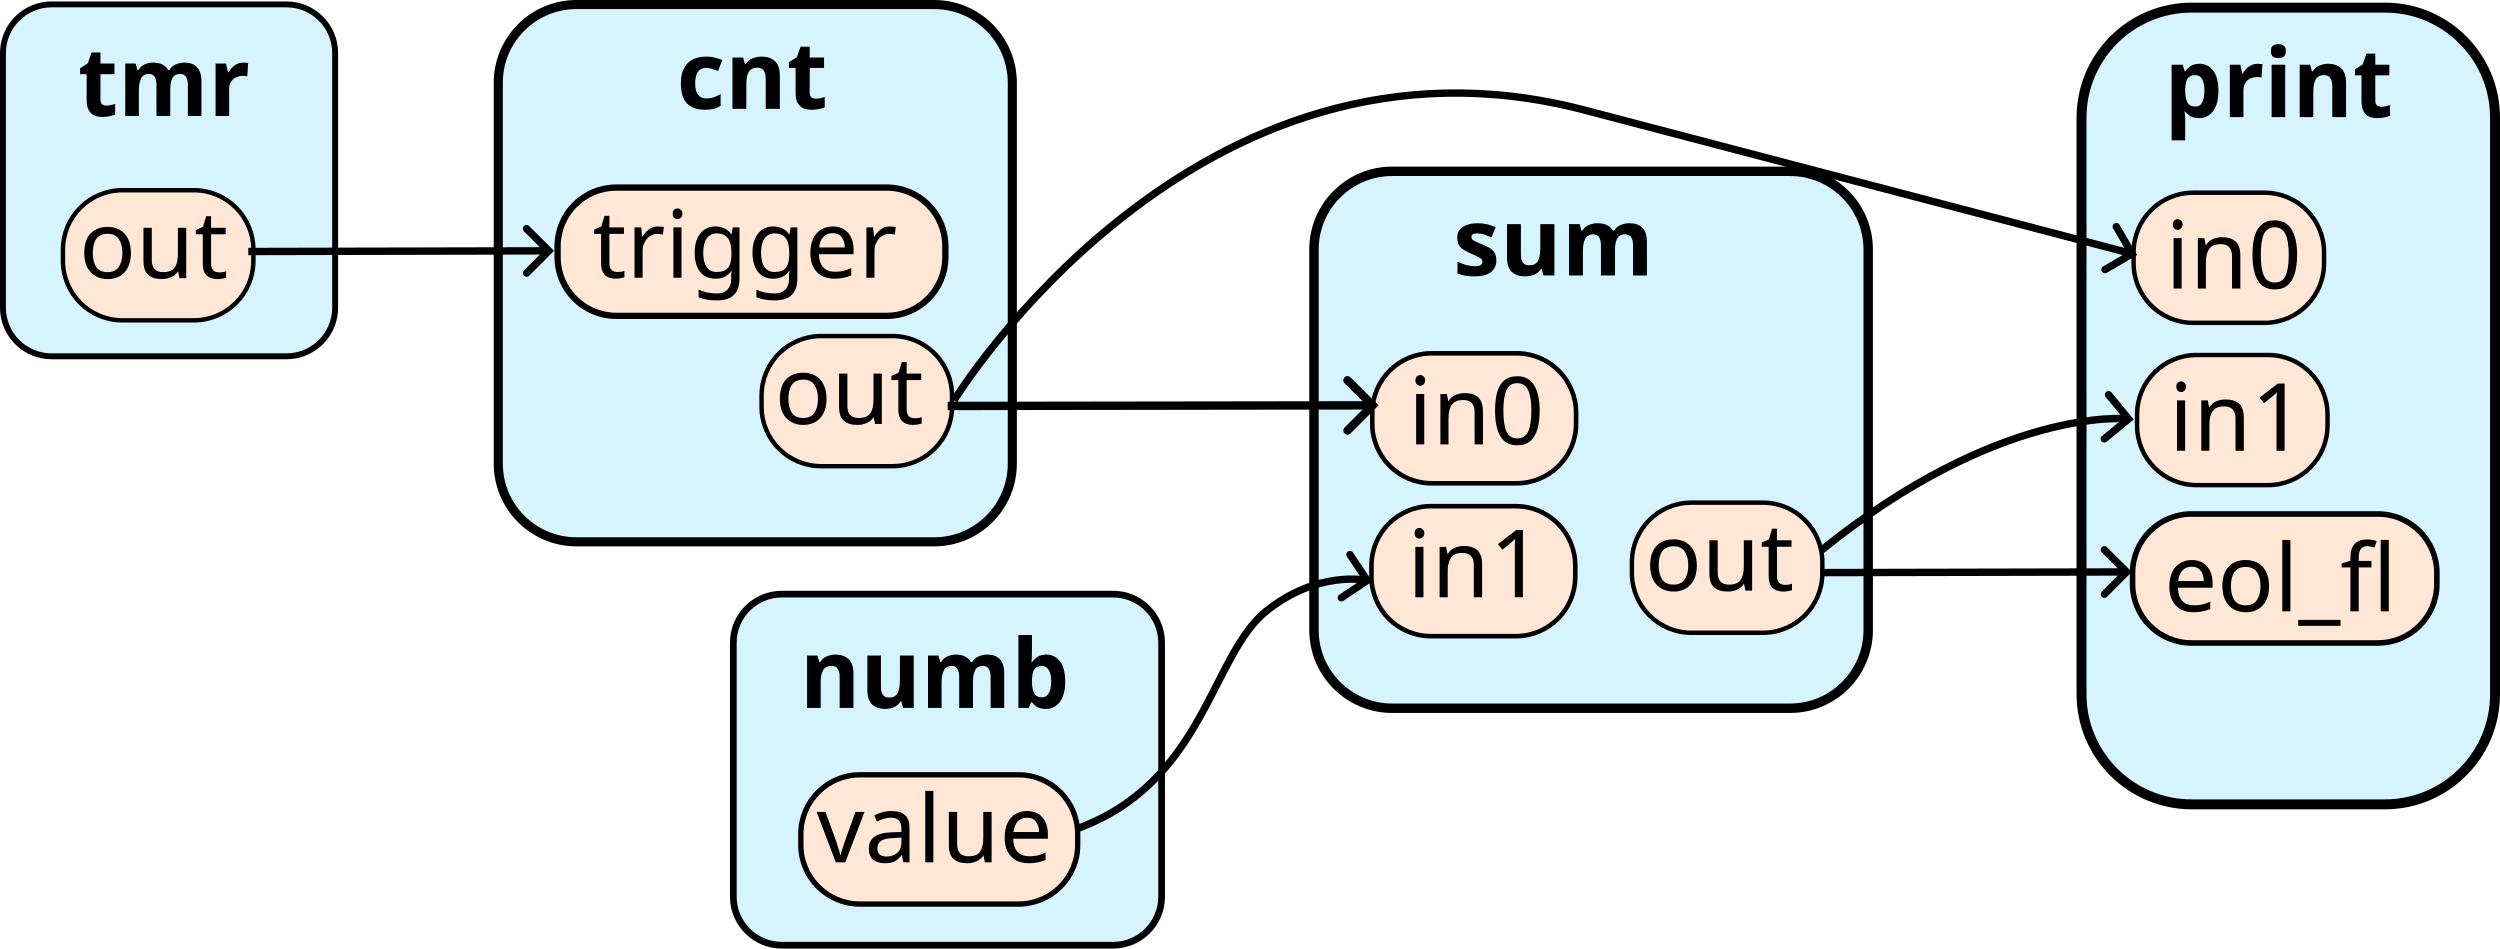
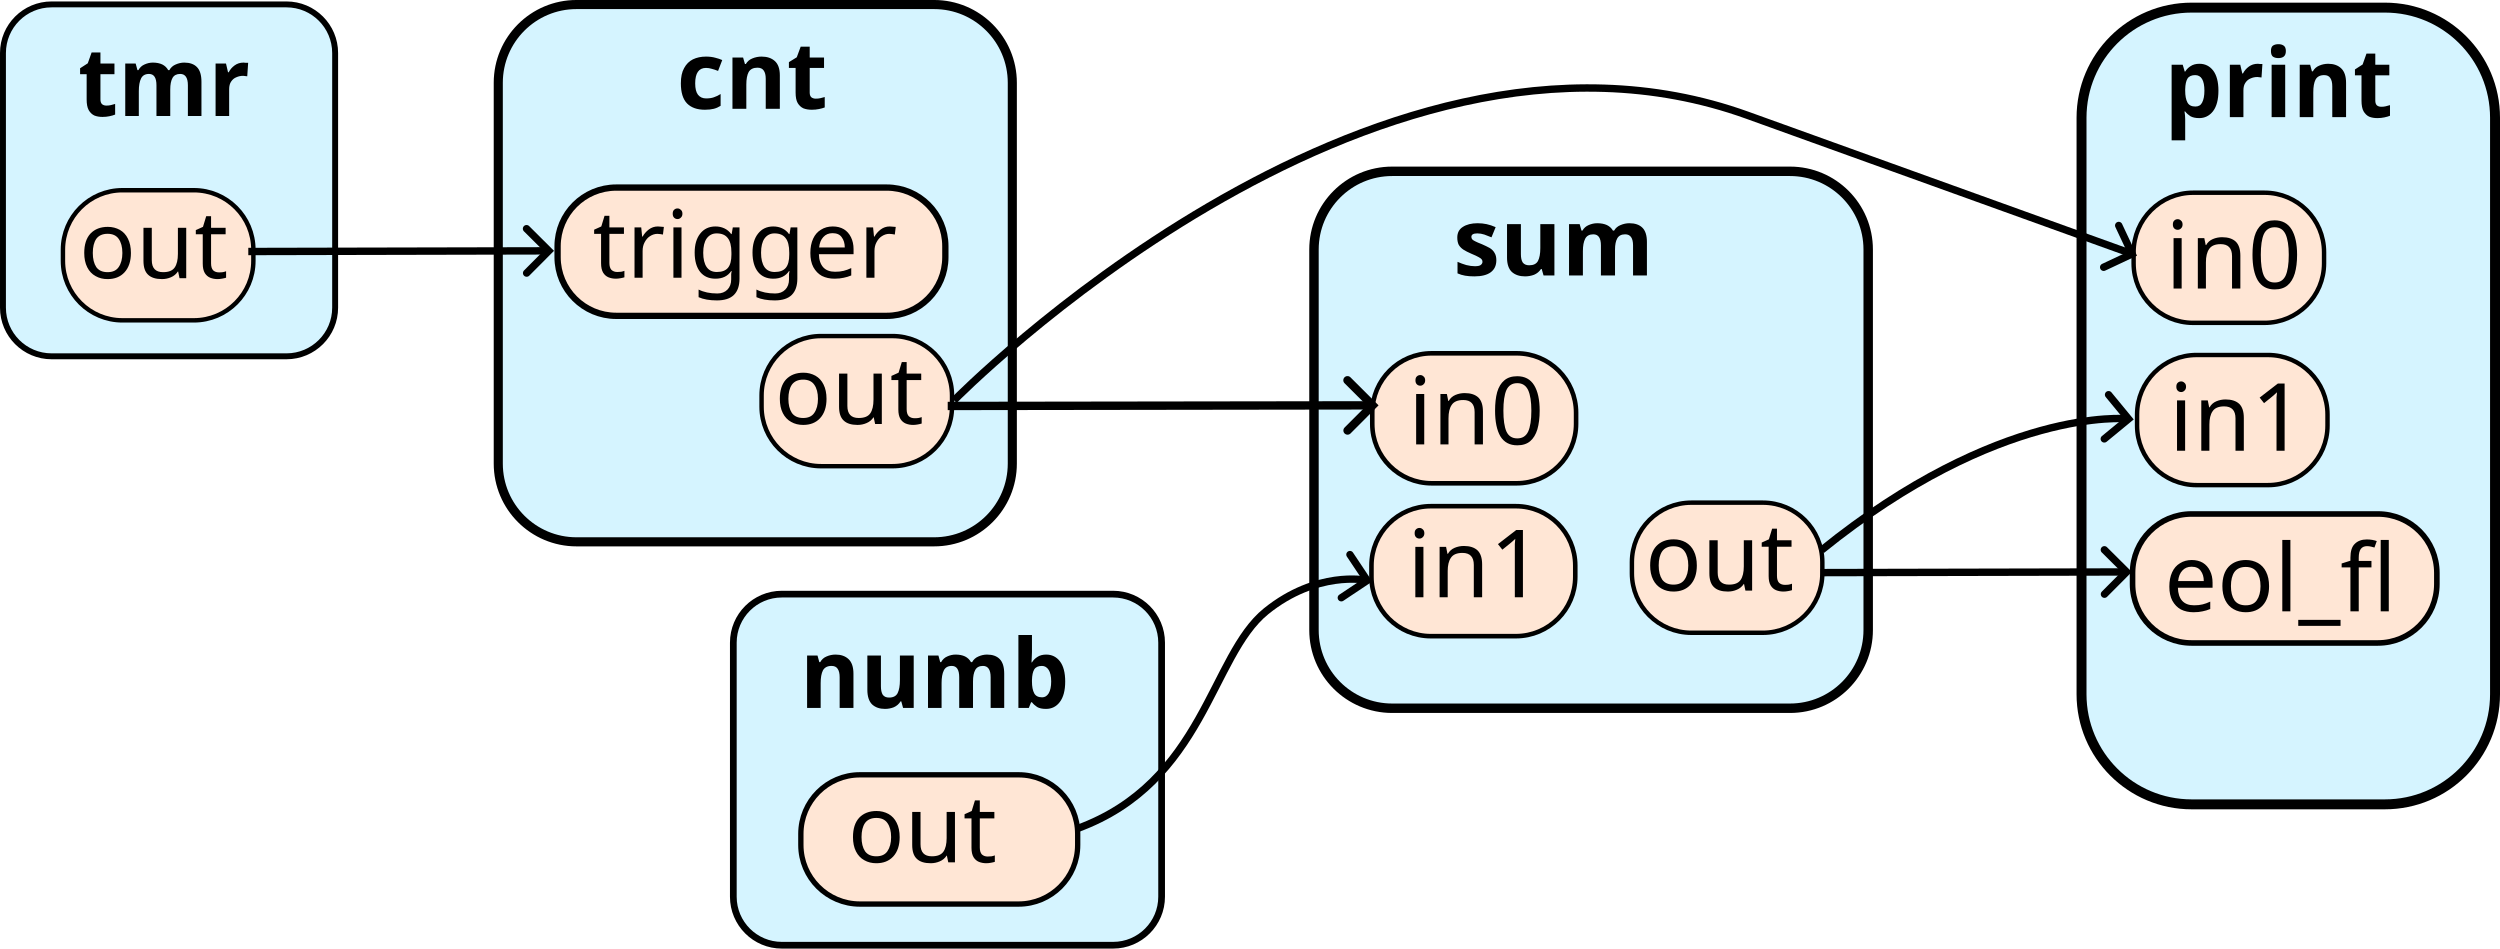
<svg xmlns="http://www.w3.org/2000/svg" width="169.019mm" height="64.132mm" viewBox="0 0 169.019 64.132" version="1.1" id="svg4975">
  <defs id="defs4972">
    <marker style="overflow:visible" id="marker6190" refX="0" refY="0" orient="auto-start-reverse" markerWidth="4.207" markerHeight="7" viewBox="0 0 4.207 7" preserveAspectRatio="xMidYMid">
      <path style="fill:none;stroke:context-stroke;stroke-width:1;stroke-linecap:round" d="M 3,-3 0,0 3,3" id="path6188" transform="rotate(180,0.125,0)" />
    </marker>
    <marker style="overflow:visible" id="marker6082" refX="0" refY="0" orient="auto-start-reverse" markerWidth="4.207" markerHeight="7" viewBox="0 0 4.207 7" preserveAspectRatio="xMidYMid">
      <path style="fill:none;stroke:context-stroke;stroke-width:1;stroke-linecap:round" d="M 3,-3 0,0 3,3" id="path6080" transform="rotate(180,0.125,0)" />
    </marker>
    <rect x="536.378" y="371.119" width="3.317" height="15.754" id="rect5416" />
    <marker style="overflow:visible" id="Arrow3-8" refX="0" refY="0" orient="auto-start-reverse" markerWidth="4.207" markerHeight="7" viewBox="0 0 4.207 7" preserveAspectRatio="xMidYMid">
      <path style="fill:none;stroke:context-stroke;stroke-width:1;stroke-linecap:round" d="M 3,-3 0,0 3,3" id="arrow3-6" transform="rotate(180,0.125,0)" />
    </marker>
    <marker style="overflow:visible" id="Arrow3" refX="0" refY="0" orient="auto-start-reverse" markerWidth="4.207" markerHeight="7" viewBox="0 0 4.207 7" preserveAspectRatio="xMidYMid">
      <path style="fill:none;stroke:context-stroke;stroke-width:1;stroke-linecap:round" d="M 3,-3 0,0 3,3" id="arrow3" transform="rotate(180,0.125,0)" />
    </marker>
    <marker style="overflow:visible" id="marker4492-7" refX="0" refY="0" orient="auto-start-reverse" markerWidth="4.207" markerHeight="7" viewBox="0 0 4.207 7" preserveAspectRatio="xMidYMid">
      <path style="fill:none;stroke:context-stroke;stroke-width:1;stroke-linecap:round" d="M 3,-3 0,0 3,3" id="path4490-6" transform="rotate(180,0.125,0)" />
    </marker>
    <marker style="overflow:visible" id="Arrow3-8-4" refX="0" refY="0" orient="auto-start-reverse" markerWidth="4.207" markerHeight="7" viewBox="0 0 4.207 7" preserveAspectRatio="xMidYMid">
      <path style="fill:none;stroke:context-stroke;stroke-width:1;stroke-linecap:round" d="M 3,-3 0,0 3,3" id="arrow3-6-3" transform="rotate(180,0.125,0)" />
    </marker>
  </defs>
  <g id="layer1" transform="translate(-14.87488,-43.59205)">
    <rect style="fill:#d5f4ff;fill-opacity:1;stroke:#000000;stroke-width:0.4;stroke-dasharray:none;stroke-opacity:1" id="rect111" width="22.458" height="23.791" x="15.075" y="43.89" ry="3.288" />
    <text xml:space="preserve" style="font-style:normal;font-variant:normal;font-weight:bold;font-stretch:normal;font-size:6.358px;font-family:sans-serif;-inkscape-font-specification:'sans-serif, Bold';font-variant-ligatures:normal;font-variant-caps:normal;font-variant-numeric:normal;font-variant-east-asian:normal;fill:#000000;fill-opacity:1;stroke:none;stroke-width:0.531;stroke-dasharray:none;stroke-opacity:1" x="20.598" y="50.32" id="text845" transform="scale(0.9783609,1.022118)">
      <tspan id="tspan1166" x="20.598" y="50.32" style="font-style:normal;font-variant:normal;font-weight:bold;font-stretch:normal;font-size:6.358px;font-family:sans-serif;-inkscape-font-specification:'sans-serif, Bold';font-variant-ligatures:normal;font-variant-caps:normal;font-variant-numeric:normal;font-variant-east-asian:normal;fill:#000000;fill-opacity:1;stroke:none;stroke-width:0.531">tmr</tspan>
    </text>
    <rect style="fill:#ffe6d5;stroke:#000000;stroke-width:0.3;stroke-dasharray:none;stroke-opacity:1" id="rect1009" width="12.875" height="8.798" x="19.13" y="56.452" ry="4.023" />
    <rect style="fill:#d5f4ff;fill-opacity:1;stroke:#000000;stroke-width:0.615;stroke-dasharray:none;stroke-opacity:1" id="rect111-1" width="34.753" height="36.325" x="48.562" y="43.899" ry="5.289" />
    <rect style="fill:#ffe6d5;stroke:#000000;stroke-width:0.425;stroke-dasharray:none;stroke-opacity:1" id="rect1009-0" width="26.216" height="8.673" x="52.572" y="56.273" ry="3.966" />
    <path style="fill:none;stroke:#000000;stroke-width:0.5;stroke-dasharray:none;stroke-opacity:1;marker-end:url(#Arrow3)" d="m 31.662,60.596 c 20.189,-0.045 20.189,-0.045 20.189,-0.045" id="path1222" />
    <text xml:space="preserve" style="font-style:normal;font-variant:normal;font-weight:normal;font-stretch:normal;font-size:6.358px;font-family:sans-serif;-inkscape-font-specification:'sans-serif, Normal';font-variant-ligatures:normal;font-variant-caps:normal;font-variant-numeric:normal;font-variant-east-asian:normal;fill:#000000;fill-opacity:1;stroke:none;stroke-width:0.265;stroke-dasharray:none;stroke-opacity:1" x="54.934" y="62.372" id="text1846">
      <tspan id="tspan1844" style="fill:#000000;fill-opacity:1;stroke:none;stroke-width:0.265" x="54.934" y="62.372">trigger</tspan>
    </text>
    <text xml:space="preserve" style="font-style:normal;font-variant:normal;font-weight:normal;font-stretch:normal;font-size:6.358px;font-family:sans-serif;-inkscape-font-specification:'sans-serif, Normal';font-variant-ligatures:normal;font-variant-caps:normal;font-variant-numeric:normal;font-variant-east-asian:normal;fill:#000000;fill-opacity:1;stroke:none;stroke-width:0.265;stroke-dasharray:none;stroke-opacity:1" x="20.225" y="62.4" id="text1846-1">
      <tspan id="tspan2038" x="20.225" y="62.4">out</tspan>
      <tspan id="tspan2040" x="20.225" y="70.347" />
    </text>
    <rect style="fill:#d5f4ff;fill-opacity:1;stroke:#000000;stroke-width:0.454;stroke-dasharray:none;stroke-opacity:1" id="rect111-11" width="28.956" height="23.737" x="64.453" y="83.76" ry="3.281" />
    <text xml:space="preserve" style="font-style:normal;font-variant:normal;font-weight:bold;font-stretch:normal;font-size:6.358px;font-family:sans-serif;-inkscape-font-specification:'sans-serif, Bold';font-variant-ligatures:normal;font-variant-caps:normal;font-variant-numeric:normal;font-variant-east-asian:normal;fill:#000000;fill-opacity:1;stroke:none;stroke-width:0.531;stroke-dasharray:none;stroke-opacity:1" x="70.478" y="89.476" id="text845-0" transform="scale(0.9783609,1.022118)">
      <tspan id="tspan1166-8" x="70.478" y="89.476" style="font-style:normal;font-variant:normal;font-weight:bold;font-stretch:normal;font-size:6.358px;font-family:sans-serif;-inkscape-font-specification:'sans-serif, Bold';font-variant-ligatures:normal;font-variant-caps:normal;font-variant-numeric:normal;font-variant-east-asian:normal;fill:#000000;fill-opacity:1;stroke:none;stroke-width:0.531">numb</tspan>
    </text>
    <rect style="fill:#ffe6d5;stroke:#000000;stroke-width:0.36;stroke-dasharray:none;stroke-opacity:1" id="rect1009-50" width="18.715" height="8.738" x="69.019" y="95.975" ry="3.995" />
-     <text xml:space="preserve" style="font-style:normal;font-variant:normal;font-weight:normal;font-stretch:normal;font-size:6.358px;font-family:sans-serif;-inkscape-font-specification:'sans-serif, Normal';font-variant-ligatures:normal;font-variant-caps:normal;font-variant-numeric:normal;font-variant-east-asian:normal;fill:#000000;fill-opacity:1;stroke:none;stroke-width:0.265;stroke-dasharray:none;stroke-opacity:1" x="70.084" y="101.892" id="text1846-1-6">
-       <tspan id="tspan2038-46" x="70.084" y="101.892">value</tspan>
-       <tspan id="tspan2040-2" x="70.084" y="109.839" />
+     <text xml:space="preserve" style="font-style:normal;font-variant:normal;font-weight:normal;font-stretch:normal;font-size:6.358px;font-family:sans-serif;-inkscape-font-specification:'sans-serif, Normal';font-variant-ligatures:normal;font-variant-caps:normal;font-variant-numeric:normal;font-variant-east-asian:normal;fill:#000000;fill-opacity:1;stroke:none;stroke-width:0.265;stroke-dasharray:none;stroke-opacity:1" x="72.201" y="101.892" id="text1846-1-6">
+       <tspan x="72.201" y="101.892" id="tspan1251">out</tspan>
+       <tspan id="tspan2040-2" x="72.201" y="109.839" />
    </text>
    <rect style="fill:#ffe6d5;stroke:#000000;stroke-width:0.3;stroke-dasharray:none;stroke-opacity:1" id="rect1009-5" width="12.875" height="8.798" x="66.363" y="66.312" ry="4.023" />
    <text xml:space="preserve" style="font-style:normal;font-variant:normal;font-weight:normal;font-stretch:normal;font-size:6.358px;font-family:sans-serif;-inkscape-font-specification:'sans-serif, Normal';font-variant-ligatures:normal;font-variant-caps:normal;font-variant-numeric:normal;font-variant-east-asian:normal;fill:#000000;fill-opacity:1;stroke:none;stroke-width:0.265;stroke-dasharray:none;stroke-opacity:1" x="67.254" y="72.259" id="text1846-1-7">
      <tspan id="tspan2038-4" x="67.254" y="72.259">out</tspan>
      <tspan id="tspan2040-18" x="67.254" y="80.206" />
    </text>
    <text xml:space="preserve" style="font-style:normal;font-variant:normal;font-weight:bold;font-stretch:normal;font-size:6.358px;font-family:sans-serif;-inkscape-font-specification:'sans-serif, Bold';font-variant-ligatures:normal;font-variant-caps:normal;font-variant-numeric:normal;font-variant-east-asian:normal;fill:#000000;fill-opacity:1;stroke:none;stroke-width:0.265;stroke-dasharray:none;stroke-opacity:1" x="60.626" y="50.95" id="text1955">
      <tspan id="tspan1953" style="font-style:normal;font-variant:normal;font-weight:bold;font-stretch:normal;font-size:6.358px;font-family:sans-serif;-inkscape-font-specification:'sans-serif, Bold';font-variant-ligatures:normal;font-variant-caps:normal;font-variant-numeric:normal;font-variant-east-asian:normal;fill:#000000;fill-opacity:1;stroke:none;stroke-width:0.265" x="60.626" y="50.95">cnt</tspan>
    </text>
    <rect style="fill:#d5f4ff;fill-opacity:1;stroke:#000000;stroke-width:0.672;stroke-dasharray:none;stroke-opacity:1" id="rect111-4" width="27.956" height="53.865" x="155.602" y="44.107" ry="7.445" />
    <text xml:space="preserve" style="font-style:normal;font-variant:normal;font-weight:bold;font-stretch:normal;font-size:6.358px;font-family:sans-serif;-inkscape-font-specification:'sans-serif, Bold';font-variant-ligatures:normal;font-variant-caps:normal;font-variant-numeric:normal;font-variant-east-asian:normal;fill:#000000;fill-opacity:1;stroke:none;stroke-width:0.531;stroke-dasharray:none;stroke-opacity:1" x="164.77" y="50.4" id="text845-4" transform="scale(0.9783609,1.022118)">
      <tspan id="tspan1166-7" x="164.77" y="50.4" style="font-style:normal;font-variant:normal;font-weight:bold;font-stretch:normal;font-size:6.358px;font-family:sans-serif;-inkscape-font-specification:'sans-serif, Bold';font-variant-ligatures:normal;font-variant-caps:normal;font-variant-numeric:normal;font-variant-east-asian:normal;fill:#000000;fill-opacity:1;stroke:none;stroke-width:0.531">print</tspan>
    </text>
    <rect style="fill:#ffe6d5;stroke:#000000;stroke-width:0.378;stroke-dasharray:none;stroke-opacity:1" id="rect1009-6" width="20.573" height="8.721" x="159.052" y="78.341" ry="3.987" />
    <rect style="fill:#ffe6d5;stroke:#000000;stroke-width:0.3;stroke-dasharray:none;stroke-opacity:1" id="rect1009-8" width="12.875" height="8.798" x="159.124" y="56.621" ry="4.023" />
    <text xml:space="preserve" style="font-style:normal;font-variant:normal;font-weight:normal;font-stretch:normal;font-size:6.358px;font-family:sans-serif;-inkscape-font-specification:'sans-serif, Normal';font-variant-ligatures:normal;font-variant-caps:normal;font-variant-numeric:normal;font-variant-east-asian:normal;fill:#000000;fill-opacity:1;stroke:none;stroke-width:0.265;stroke-dasharray:none;stroke-opacity:1" x="161.278" y="63.097" id="text1846-1-3">
      <tspan id="tspan2038-1" x="161.278" y="63.097">in0</tspan>
      <tspan id="tspan2040-8" x="161.278" y="71.044" />
    </text>
    <rect style="fill:#ffe6d5;stroke:#000000;stroke-width:0.3;stroke-dasharray:none;stroke-opacity:1" id="rect1009-8-2" width="12.875" height="8.798" x="159.357" y="67.592" ry="4.023" />
    <text xml:space="preserve" style="font-style:normal;font-variant:normal;font-weight:normal;font-stretch:normal;font-size:6.358px;font-family:sans-serif;-inkscape-font-specification:'sans-serif, Normal';font-variant-ligatures:normal;font-variant-caps:normal;font-variant-numeric:normal;font-variant-east-asian:normal;fill:#000000;fill-opacity:1;stroke:none;stroke-width:0.265;stroke-dasharray:none;stroke-opacity:1" x="161.51" y="74.068" id="text1846-1-3-1">
      <tspan id="tspan2038-1-0" x="161.51" y="74.068">in1</tspan>
      <tspan id="tspan2040-8-5" x="161.51" y="82.015" />
    </text>
    <text xml:space="preserve" style="font-style:normal;font-variant:normal;font-weight:normal;font-stretch:normal;font-size:6.358px;font-family:sans-serif;-inkscape-font-specification:'sans-serif, Normal';font-variant-ligatures:normal;font-variant-caps:normal;font-variant-numeric:normal;font-variant-east-asian:normal;fill:#000000;fill-opacity:1;stroke:none;stroke-width:0.265;stroke-dasharray:none;stroke-opacity:1" x="161.194" y="84.921" id="text1846-1-3-3">
      <tspan id="tspan2038-1-3" x="161.194" y="84.921">eol_fl</tspan>
      <tspan id="tspan2040-8-3" x="161.194" y="92.868" />
    </text>
    <text xml:space="preserve" style="font-weight:bold;font-size:6.358px;font-family:sans-serif;-inkscape-font-specification:'sans-serif, Bold';fill:none;stroke:#000000;stroke-width:0.3;stroke-opacity:1" x="107.112" y="72.319" id="text4576">
      <tspan id="tspan4574" style="stroke-width:0.3" x="107.112" y="72.319" />
    </text>
    <rect style="fill:#d5f4ff;fill-opacity:1;stroke:#000000;stroke-width:0.638;stroke-dasharray:none;stroke-opacity:1" id="rect111-1-0" width="37.469" height="36.301" x="103.71" y="55.174" ry="5.286" />
    <rect style="fill:#ffe6d5;stroke:#000000;stroke-width:0.31;stroke-dasharray:none;stroke-opacity:1" id="rect1009-0-3" width="13.779" height="8.788" x="107.651" y="67.478" ry="4.018" />
    <text xml:space="preserve" style="font-style:normal;font-variant:normal;font-weight:normal;font-stretch:normal;font-size:6.358px;font-family:sans-serif;-inkscape-font-specification:'sans-serif, Normal';font-variant-ligatures:normal;font-variant-caps:normal;font-variant-numeric:normal;font-variant-east-asian:normal;fill:#000000;fill-opacity:1;stroke:none;stroke-width:0.265;stroke-dasharray:none;stroke-opacity:1" x="110.071" y="73.635" id="text1846-0">
      <tspan id="tspan1844-9" style="fill:#000000;fill-opacity:1;stroke:none;stroke-width:0.265" x="110.071" y="73.635">in0</tspan>
    </text>
    <rect style="fill:#ffe6d5;stroke:#000000;stroke-width:0.31;stroke-dasharray:none;stroke-opacity:1" id="rect1009-0-3-2" width="13.779" height="8.788" x="107.596" y="77.814" ry="4.018" />
    <text xml:space="preserve" style="font-style:normal;font-variant:normal;font-weight:normal;font-stretch:normal;font-size:6.358px;font-family:sans-serif;-inkscape-font-specification:'sans-serif, Normal';font-variant-ligatures:normal;font-variant-caps:normal;font-variant-numeric:normal;font-variant-east-asian:normal;fill:#000000;fill-opacity:1;stroke:none;stroke-width:0.265;stroke-dasharray:none;stroke-opacity:1" x="110.016" y="83.971" id="text1846-0-8">
      <tspan id="tspan1844-9-9" style="fill:#000000;fill-opacity:1;stroke:none;stroke-width:0.265" x="110.016" y="83.971">in1</tspan>
    </text>
    <rect style="fill:#ffe6d5;stroke:#000000;stroke-width:0.3;stroke-dasharray:none;stroke-opacity:1" id="rect1009-5-2" width="12.875" height="8.798" x="125.204" y="77.575" ry="4.023" />
    <text xml:space="preserve" style="font-style:normal;font-variant:normal;font-weight:normal;font-stretch:normal;font-size:6.358px;font-family:sans-serif;-inkscape-font-specification:'sans-serif, Normal';font-variant-ligatures:normal;font-variant-caps:normal;font-variant-numeric:normal;font-variant-east-asian:normal;fill:#000000;fill-opacity:1;stroke:none;stroke-width:0.265;stroke-dasharray:none;stroke-opacity:1" x="126.094" y="83.523" id="text1846-1-7-5">
      <tspan id="tspan2038-4-4" x="126.094" y="83.523">out</tspan>
      <tspan id="tspan2040-18-0" x="126.094" y="91.47" />
    </text>
    <text xml:space="preserve" style="font-style:normal;font-variant:normal;font-weight:bold;font-stretch:normal;font-size:6.358px;font-family:sans-serif;-inkscape-font-specification:'sans-serif, Bold';font-variant-ligatures:normal;font-variant-caps:normal;font-variant-numeric:normal;font-variant-east-asian:normal;fill:#000000;fill-opacity:1;stroke:none;stroke-width:0.265;stroke-dasharray:none;stroke-opacity:1" x="113.116" y="62.213" id="text1955-5">
      <tspan id="tspan1953-9" style="font-style:normal;font-variant:normal;font-weight:bold;font-stretch:normal;font-size:6.358px;font-family:sans-serif;-inkscape-font-specification:'sans-serif, Bold';font-variant-ligatures:normal;font-variant-caps:normal;font-variant-numeric:normal;font-variant-east-asian:normal;fill:#000000;fill-opacity:1;stroke:none;stroke-width:0.265" x="113.116" y="62.213">sum</tspan>
    </text>
    <path style="fill:none;stroke:#000000;stroke-width:0.5;stroke-dasharray:none;stroke-opacity:1;marker-end:url(#marker4492-7)" d="m 138.025,80.786 c 12.019,-9.716 20.63,-8.883 20.63,-8.883" id="path3984-7" />
    <path style="fill:none;stroke:#000000;stroke-width:0.5;stroke-dasharray:none;stroke-opacity:1;marker-end:url(#Arrow3-8-4)" d="m 137.963,82.305 c 20.562,-0.045 20.562,-0.045 20.562,-0.045" id="path1222-0-5" />
    <text xml:space="preserve" transform="scale(0.2645833)" id="text5414" style="font-size:13.333px;font-family:sans-serif;-inkscape-font-specification:'sans-serif, Normal';white-space:pre;shape-inside:url(#rect5416);display:inline;fill:none;stroke:#000000;stroke-width:1.89" />
    <path style="fill:none;stroke:#000000;stroke-width:0.566;stroke-dasharray:none;stroke-opacity:1;marker-end:url(#Arrow3-8)" d="M 78.948,71.038 C 107.534,70.997 107.534,70.997 107.534,70.997" id="path1222-0" />
    <path style="fill:none;stroke:#000000;stroke-width:0.496;marker-end:url(#marker6082)" d="m 87.703,99.613 c 8.583,-3.136 9.024,-11.671 12.772,-14.697 3.421,-2.761 6.712,-2.104 6.712,-2.104" id="path5550" />
-     <path style="fill:none;stroke:#000000;stroke-width:0.5;marker-end:url(#marker6190)" d="m 79.376,70.66 c 0,0 16.25,-26.542 42.606,-19.629 l 36.92,9.684" id="path6186" />
+     <path style="fill:none;stroke:#000000;stroke-width:0.5;marker-end:url(#marker6190)" d="m 79.376,70.66 c 0,0 27.998,-28.515 53.632,-19.277 l 25.894,9.332" id="path6186" />
  </g>
</svg>
